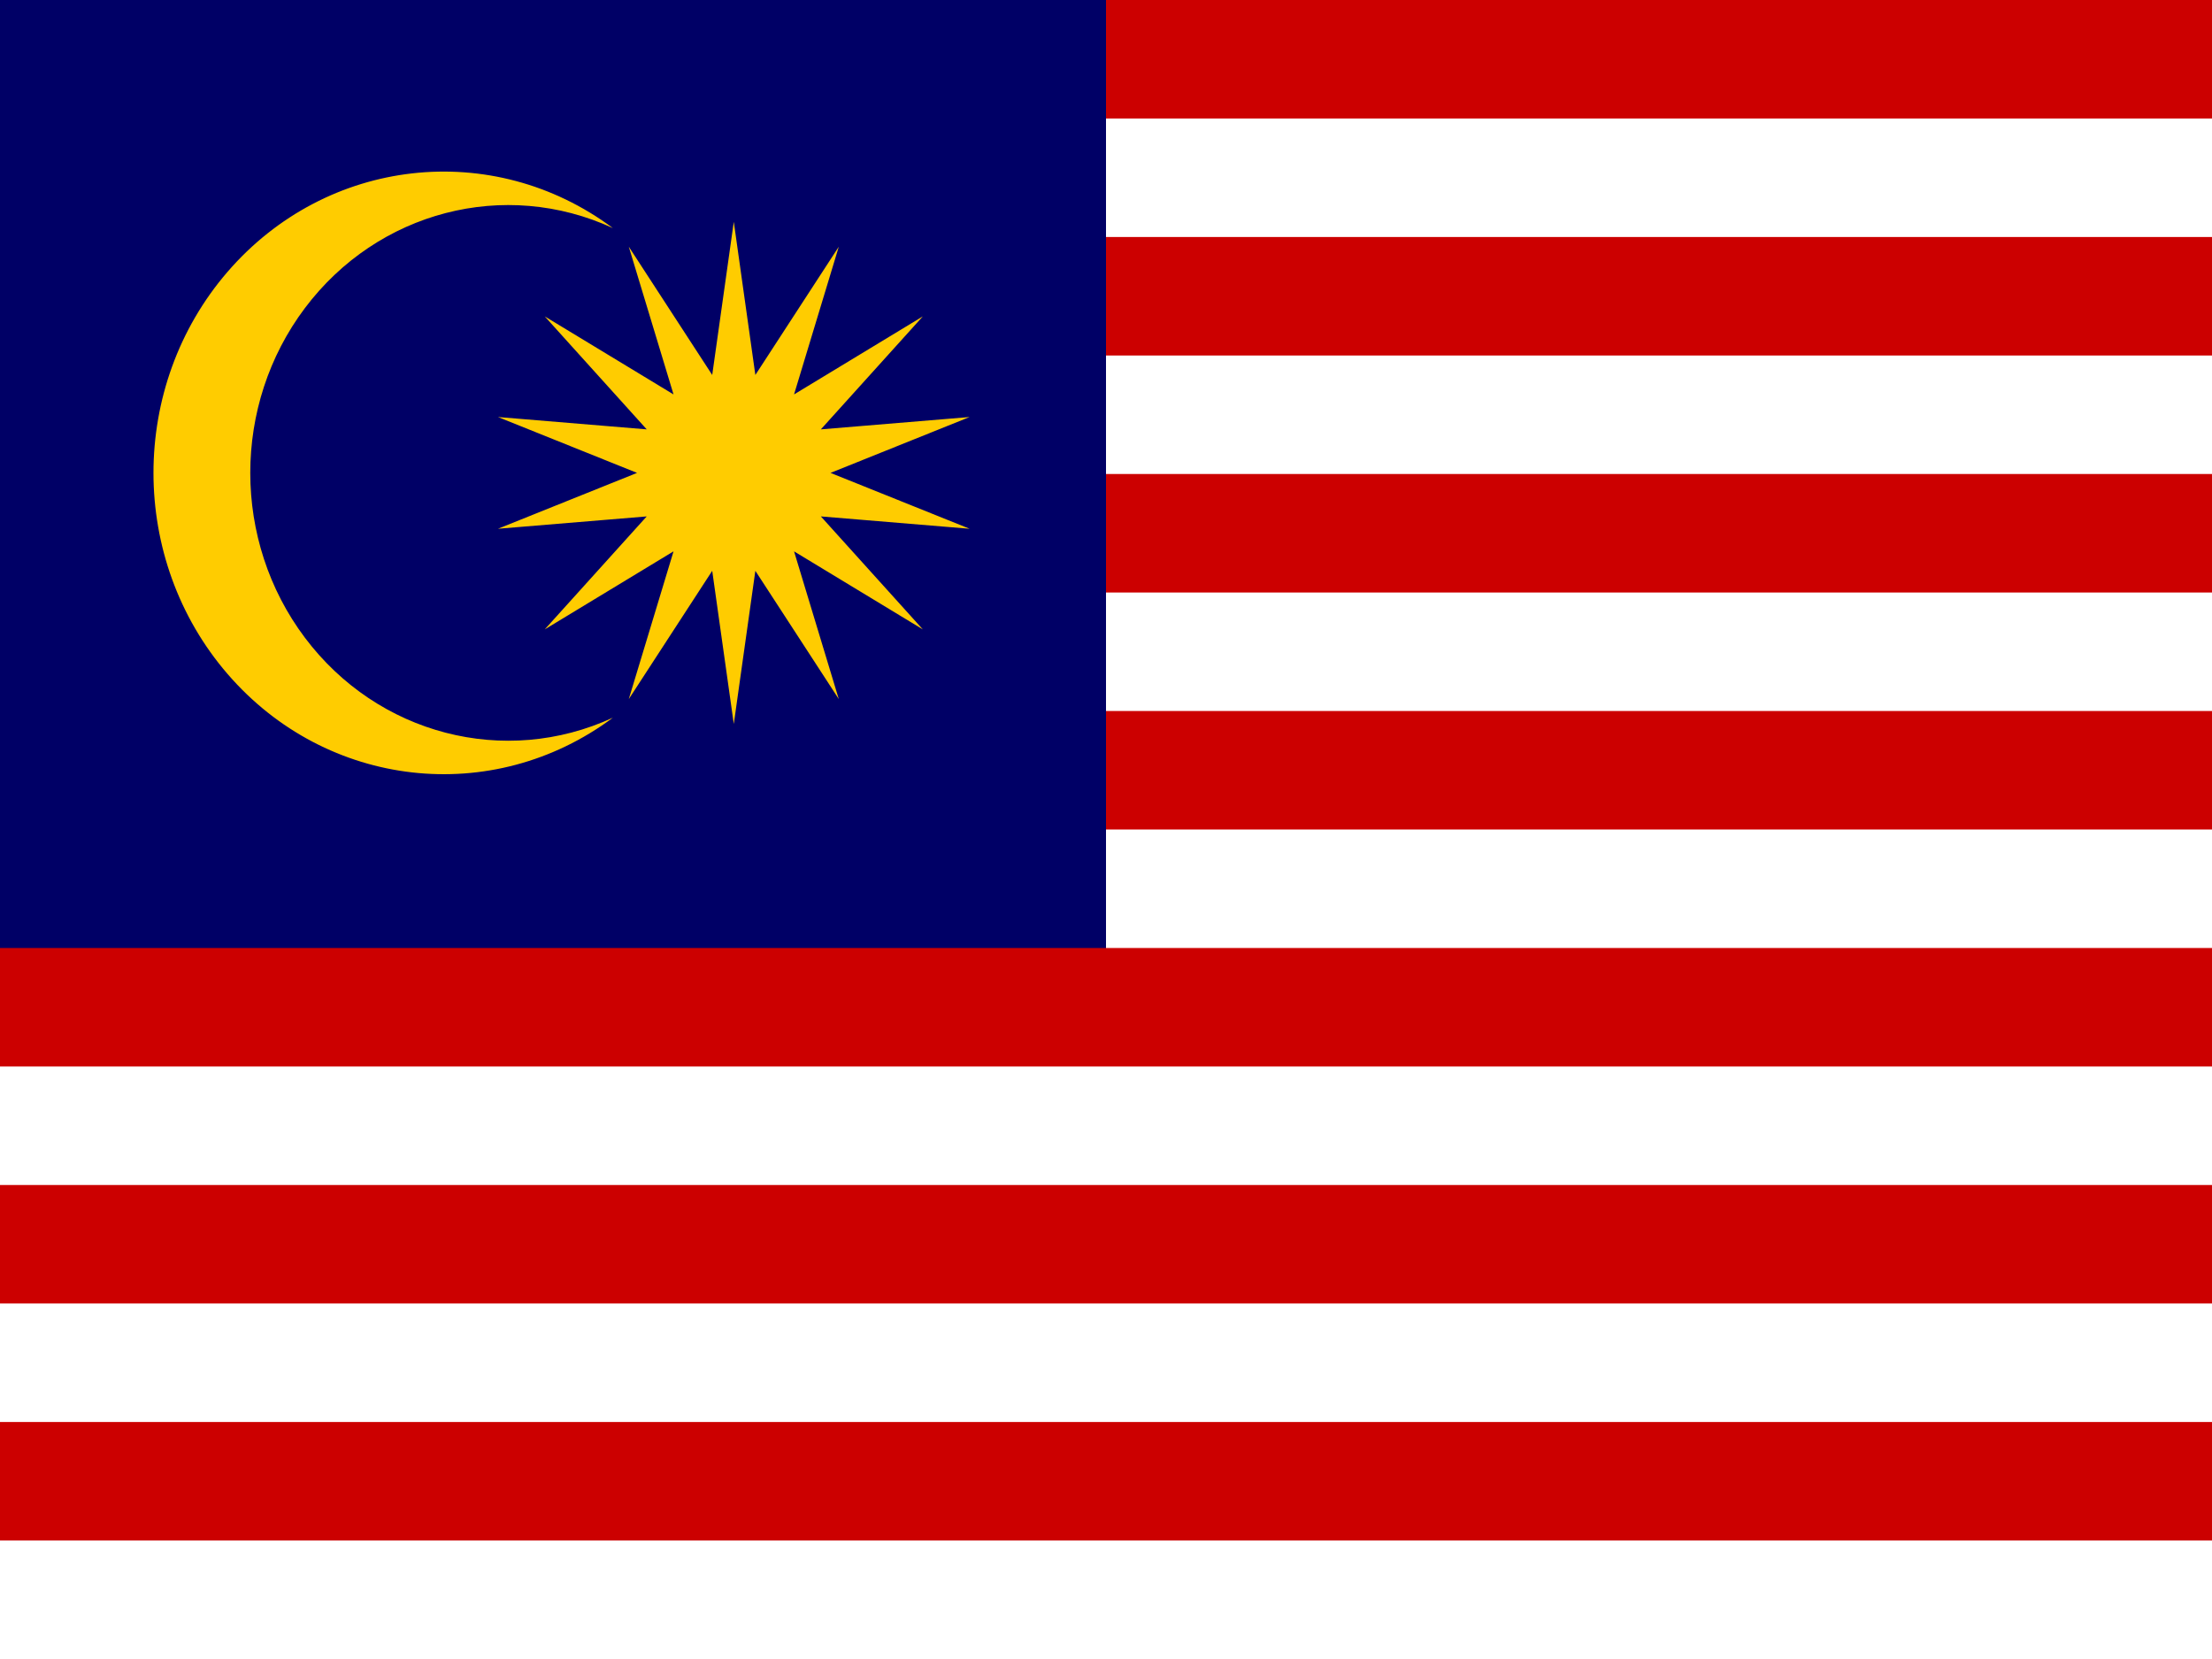
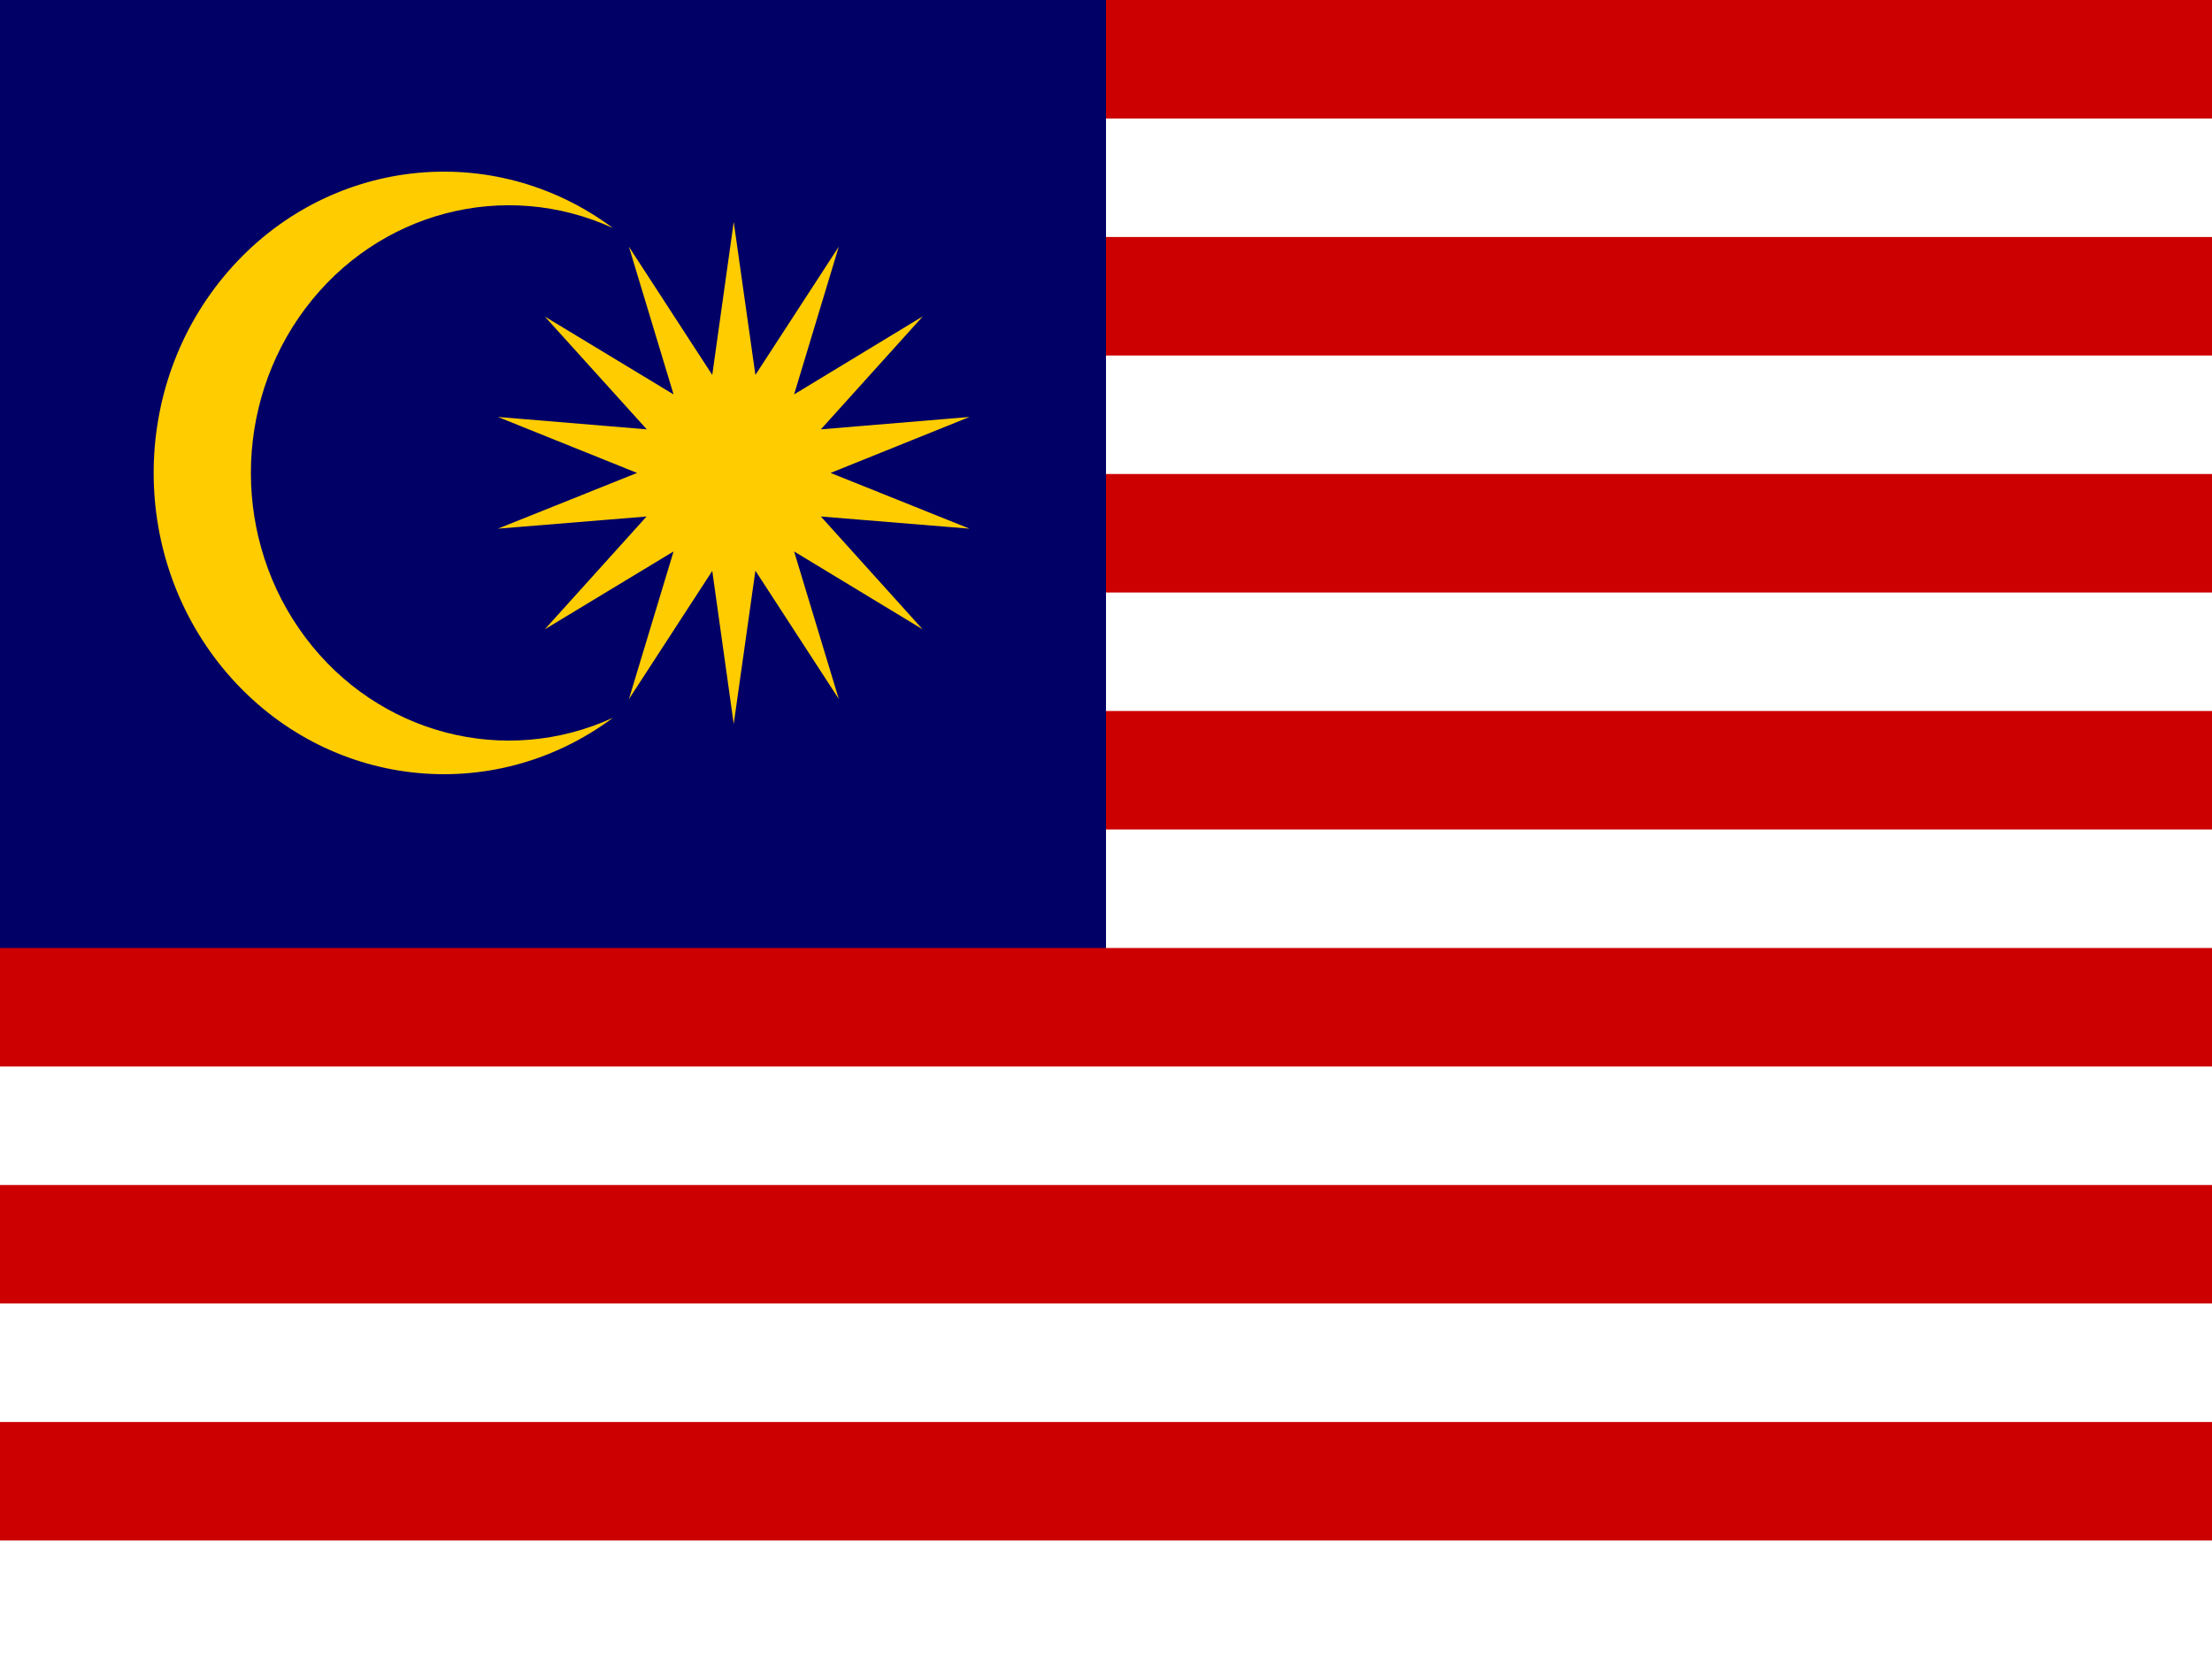
- <svg xmlns="http://www.w3.org/2000/svg" version="1.1" id="svg1" width="1000" height="750" viewBox="0 0 1000 750" xml:space="preserve">
-   <defs id="defs1">
-     <clipPath id="clipPath18" clipPathUnits="userSpaceOnUse">
-       <path style="clip-rule:evenodd" id="path16" d="M 0,1.2207e-4 H 1080 V 540 H 0 Z" />
-     </clipPath>
-     <clipPath id="clipPath36" clipPathUnits="userSpaceOnUse">
-       <path style="clip-rule:evenodd" id="path34" d="M -3.0518e-5,540 H 1080 V 6.1035e-5 H -6.1035e-5" />
-     </clipPath>
-     <clipPath id="clipPath46" clipPathUnits="userSpaceOnUse">
-       <path style="clip-rule:evenodd" id="path44" d="M -6.1035e-5,540 H 1080 V 6.1035e-5 H -6.1035e-5" />
-     </clipPath>
-   </defs>
-   <g transform="scale(35.71429,53.57143)" id="g4" style="fill:none">
-     <path fill="#ffffff" d="M 0,0 H 28 V 14 H 0 Z" id="path1" />
-     <path stroke="#cc0000" d="m 1,0.5 h 27 m 0,2 H 1 m 0,2 h 27 m 0,2 H 1" id="path2" />
-     <path fill="#000066" d="M 0,0 H 14 V 8.5 H 0 Z" id="path3" />
-     <path stroke="#cc0000" d="m 0,8.5 h 28 m 0,2 H 0 m 0,2 h 28" id="path4" />
+ <svg xmlns="http://www.w3.org/2000/svg" xml:space="preserve" width="1000" height="750" viewBox="0 0 1000 750">
+   <g style="fill:none">
+     <path fill="#fff" d="M0 0h1000v750H0Z" />
+     <path stroke="#c00" d="M1 .5h27m0 2H1m0 2h27m0 2H1" transform="scale(35.71429 53.57143)" />
+     <path fill="#006" d="M0 0h500v455.4H0Z" />
+     <path stroke="#c00" d="M0 8.5h28m0 2H0m0 2h28" transform="scale(35.71429 53.57143)" />
  </g>
-   <path fill="#ffcc00" d="m 331.731,100.274 9.749,69.242 37.72,-57.986 -20.227,66.783 58.22,-35.283 -46.102,51.08 67.24,-5.581 -62.866,25.256 62.866,25.256 -67.24,-5.581 46.102,51.08 -58.22,-35.283 20.227,66.783 -37.72,-57.986 -9.749,69.242 -9.749,-69.242 -37.72,57.986 20.227,-66.783 -58.22,35.283 46.102,-51.08 -67.24,5.581 62.866,-25.256 -62.866,-25.256 67.24,5.581 -46.102,-51.08 58.22,35.283 -20.227,-66.783 37.72,57.986 z m -54.666,2.838 a 116.622,121.079 0 1 0 0,221.348 131.199,136.214 0 1 1 0,-221.348 z" id="path5" style="stroke-width:0.093" />
+   <path fill="#fc0" d="m331.7 100.3 9.8 69.2 37.7-58-20.2 66.8 58.2-35.3-46.1 51.1 67.2-5.6-62.8 25.3 62.8 25.2-67.2-5.5 46 51-58.1-35.2 20.2 66.7-37.7-58-9.8 69.3-9.7-69.2-37.7 58 20.2-66.8-58.2 35.2 46-51-67.2 5.5 62.9-25.2-62.9-25.3 67.3 5.6-46.1-51 58.2 35.2-20.2-66.8 37.7 58zm-54.6 2.8a116.6 121 0 1 0 0 221.4 131.2 136.2 0 1 1 0-221.4" style="stroke-width:.093" />
</svg>
